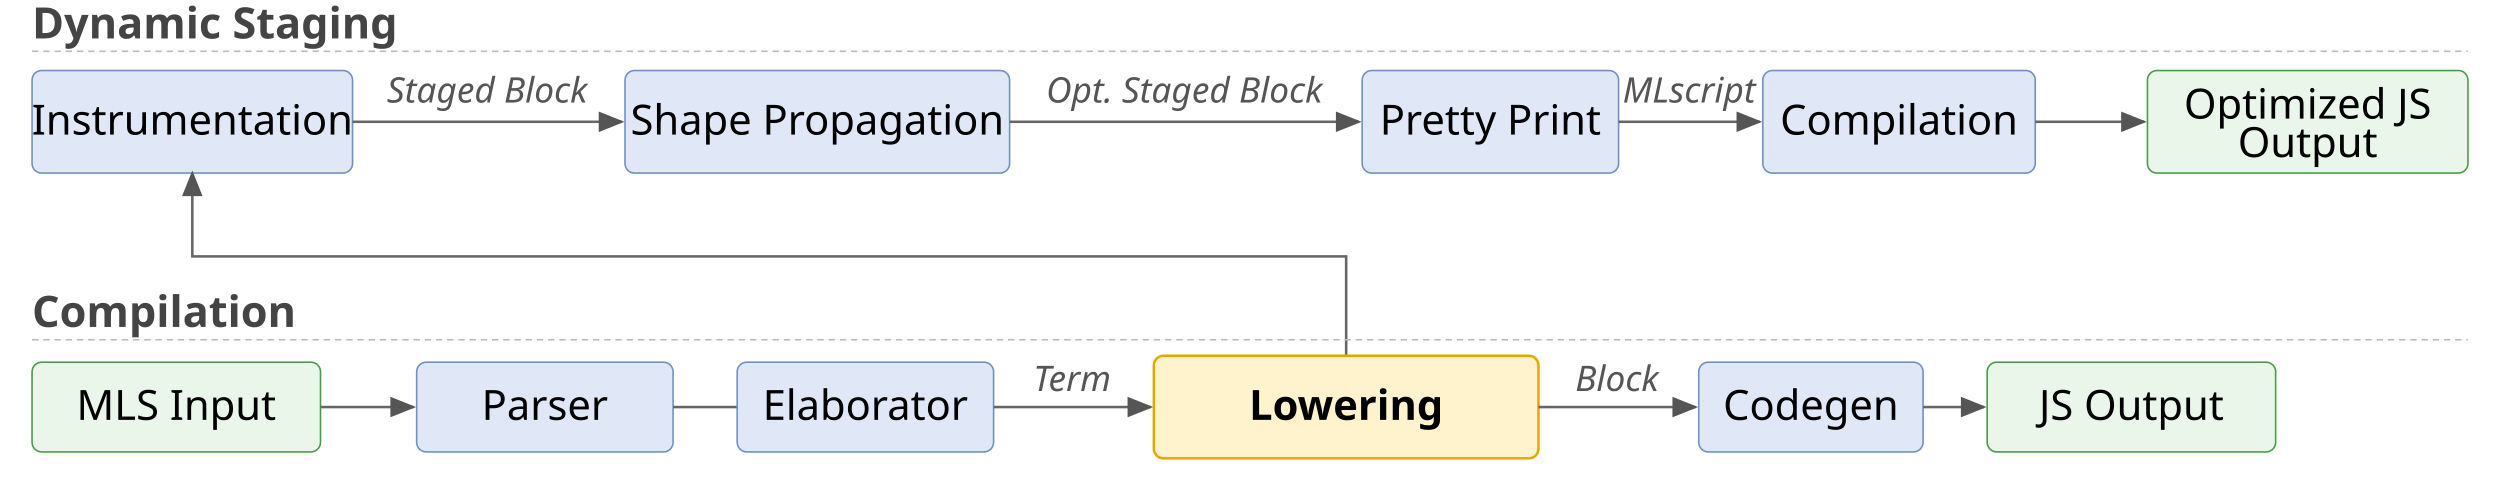
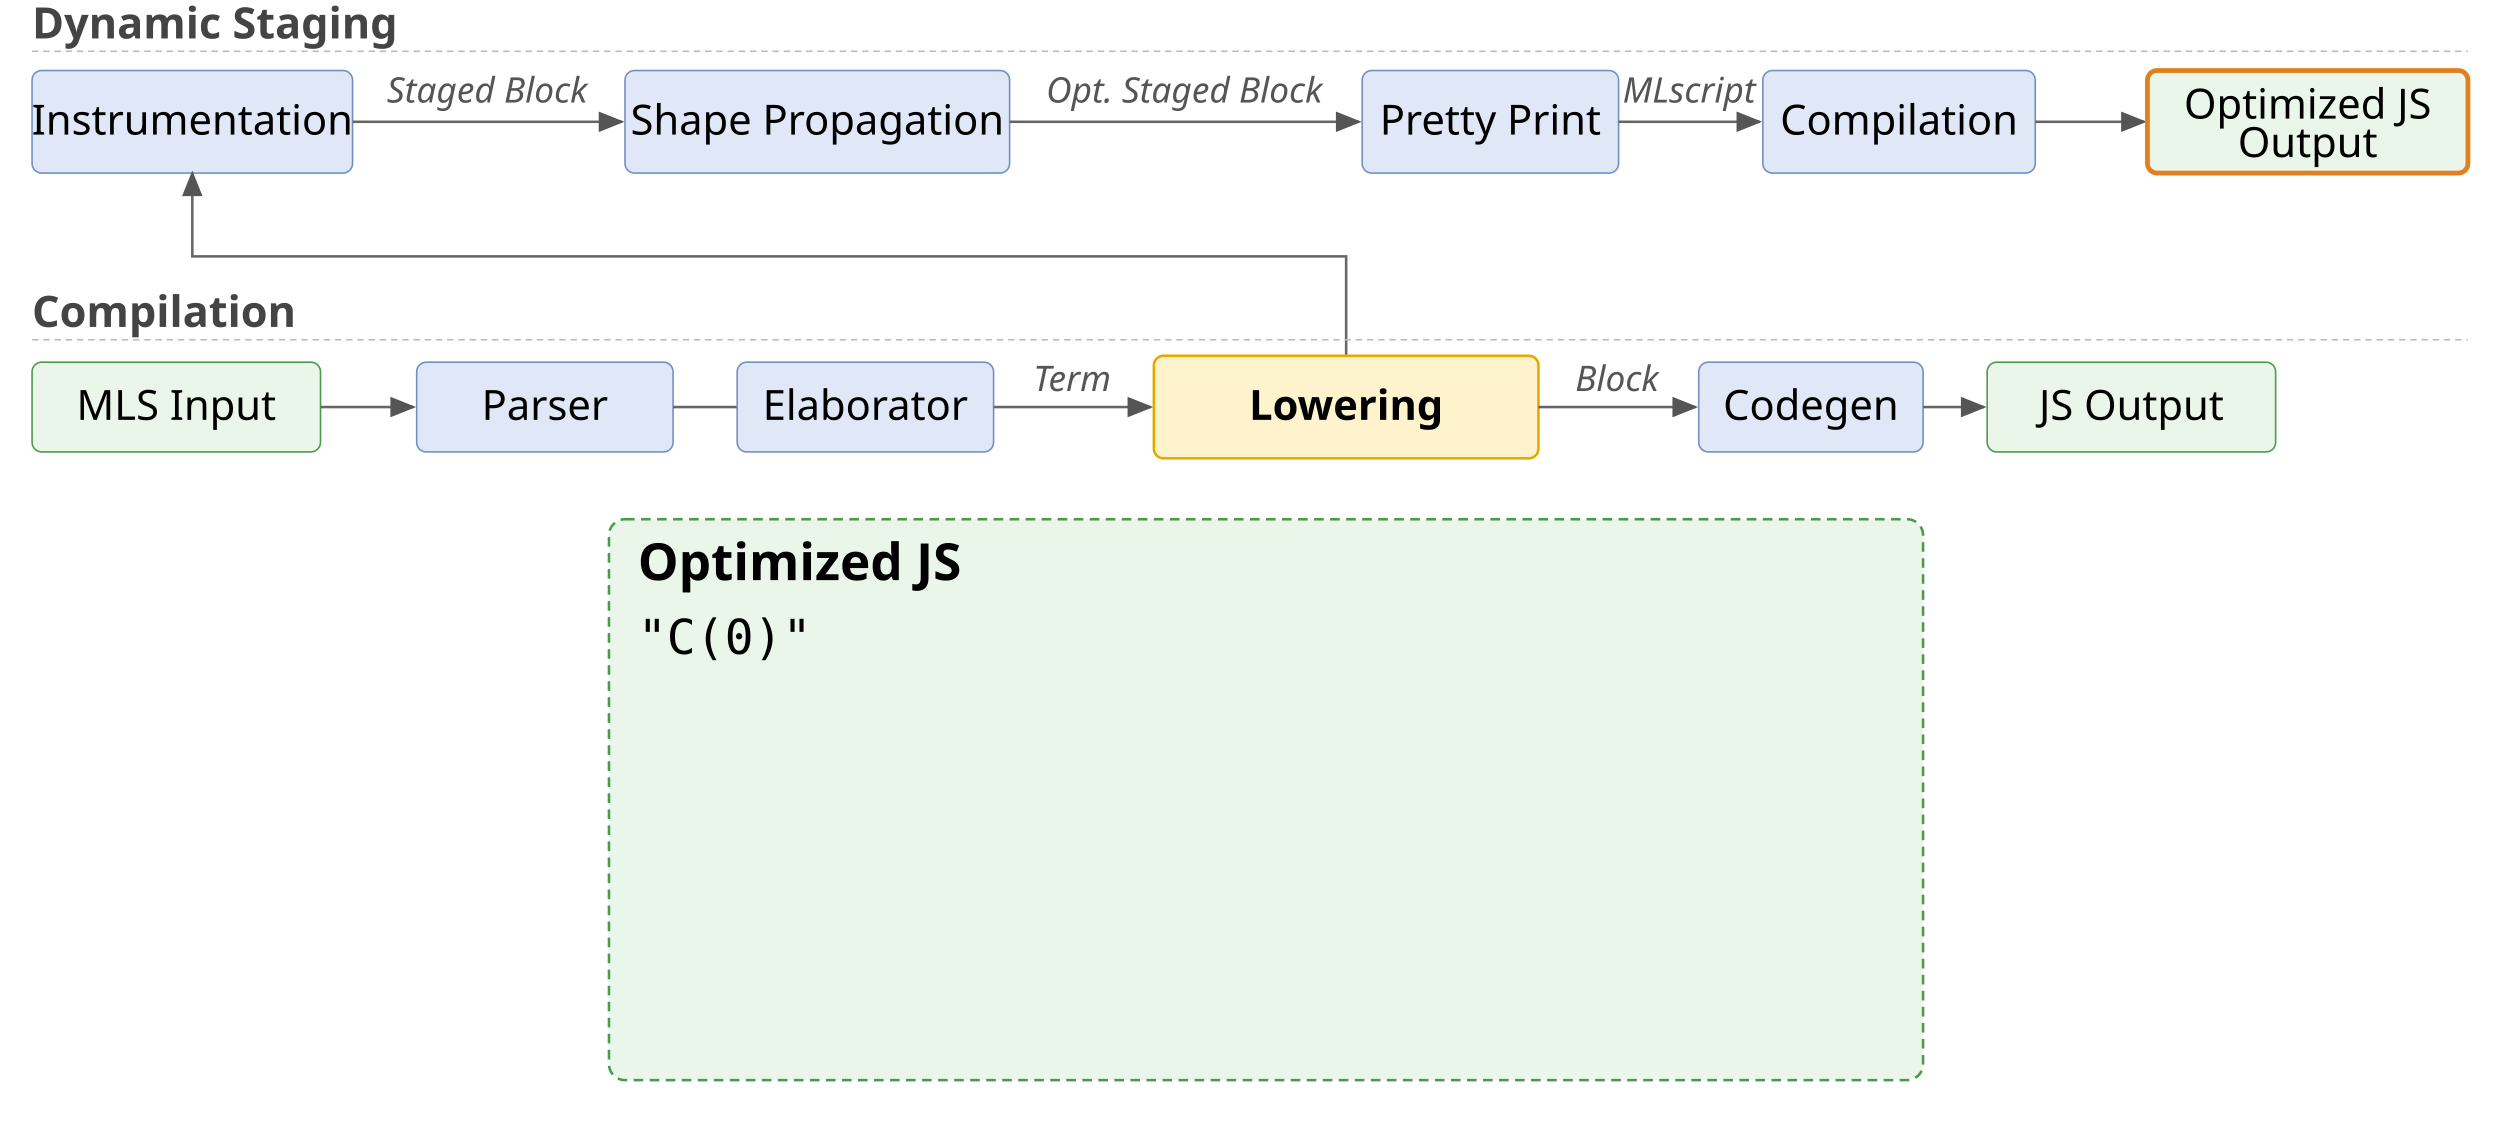
- <svg xmlns="http://www.w3.org/2000/svg" viewBox="0 0 1560 300" font-family="sans-serif" xml:space="preserve">
+ <svg xmlns="http://www.w3.org/2000/svg" viewBox="0 0 1560 700" font-family="sans-serif" xml:space="preserve">
  <defs>
    <marker id="a" markerWidth="10" markerHeight="8" refX="9" refY="4" orient="auto">
      <path d="M0,0 L0,8 L10,4 z" fill="#555" />
    </marker>
    <marker id="ah" markerWidth="10" markerHeight="8" refX="9" refY="4" orient="auto">
      <path d="M0,0 L0,8 L10,4 z" fill="#e08020" />
    </marker>
    <style>
      .mono { font-family: Menlo, Consolas, monospace; font-size: 30px; }
      .ttl  { font-weight: bold; font-size: 32px; }
      .lbl  { font-size: 22px; font-style: italic; fill: #555; }
      .row  { font-weight: bold; font-size: 27px; fill: #444; }
      .hl   { stroke: #e08020; stroke-width: 3; fill: none; }
      text  { font-size: 26px; }
    </style>
  </defs>
  <text x="20" y="24" class="row">Dynamic Staging</text>
  <line x1="20" y1="32" x2="1540" y2="32" stroke="#bbb" stroke-dasharray="4,3" />
  <rect x="20" y="44" width="200" height="64" rx="6" fill="#e0e8f8" stroke="#7090c0" />
  <text x="120" y="84" text-anchor="middle">Instrumentation</text>
  <rect x="390" y="44" width="240" height="64" rx="6" fill="#e0e8f8" stroke="#7090c0" />
  <text x="510" y="84" text-anchor="middle">Shape Propagation</text>
  <rect x="850" y="44" width="160" height="64" rx="6" fill="#e0e8f8" stroke="#7090c0" />
  <text x="930" y="84" text-anchor="middle">Pretty Print</text>
  <rect x="1100" y="44" width="170" height="64" rx="6" fill="#e0e8f8" stroke="#7090c0" />
  <text x="1185" y="84" text-anchor="middle">Compilation</text>
  <rect x="1340" y="44" width="200" height="64" rx="6" fill="#eaf6ea" stroke="#4a9a4a" />
  <text x="1440" y="74" text-anchor="middle" font-size="22">Optimized JS</text>
  <text x="1440" y="98" text-anchor="middle" font-size="22">Output</text>
  <line x1="220" y1="76" x2="388" y2="76" stroke="#666" stroke-width="1.6" marker-end="url(#a)" />
  <text x="304" y="64" text-anchor="middle" class="lbl">Staged Block</text>
  <line x1="630" y1="76" x2="848" y2="76" stroke="#666" stroke-width="1.6" marker-end="url(#a)" />
  <text x="739" y="64" text-anchor="middle" class="lbl">Opt. Staged Block</text>
  <line x1="1010" y1="76" x2="1098" y2="76" stroke="#666" stroke-width="1.6" marker-end="url(#a)" />
  <text x="1054" y="64" text-anchor="middle" class="lbl">MLscript</text>
  <line x1="1270" y1="76" x2="1338" y2="76" stroke="#666" stroke-width="1.6" marker-end="url(#a)" />
  <path d="M 840 222 L 840 160 L 120 160 L 120 108" fill="none" stroke="#666" stroke-width="1.6" marker-end="url(#a)" />
  <text x="20" y="204" class="row">Compilation</text>
  <line x1="20" y1="212" x2="1540" y2="212" stroke="#bbb" stroke-dasharray="4,3" />
  <rect x="20" y="226" width="180" height="56" rx="6" fill="#eaf6ea" stroke="#4a9a4a" />
  <text x="110" y="262" text-anchor="middle">MLS Input</text>
  <line x1="200" y1="254" x2="258" y2="254" stroke="#666" stroke-width="1.6" marker-end="url(#a)" />
  <rect x="260" y="226" width="160" height="56" rx="6" fill="#e0e8f8" stroke="#7090c0" />
  <text x="340" y="262" text-anchor="middle">Parser</text>
  <line x1="420" y1="254" x2="478" y2="254" stroke="#666" stroke-width="1.6" marker-end="url(#a)" />
  <rect x="460" y="226" width="160" height="56" rx="6" fill="#e0e8f8" stroke="#7090c0" />
  <text x="540" y="262" text-anchor="middle">Elaborator</text>
  <line x1="620" y1="254" x2="718" y2="254" stroke="#666" stroke-width="1.6" marker-end="url(#a)" />
  <text x="669" y="244" text-anchor="middle" class="lbl">Term</text>
  <rect x="720" y="222" width="240" height="64" rx="6" fill="#fff3cd" stroke="#e6a800" stroke-width="1.6" />
  <text x="840" y="262" text-anchor="middle" font-weight="bold">Lowering</text>
  <line x1="960" y1="254" x2="1058" y2="254" stroke="#666" stroke-width="1.6" marker-end="url(#a)" />
  <text x="1009" y="244" text-anchor="middle" class="lbl">Block</text>
  <rect x="1060" y="226" width="140" height="56" rx="6" fill="#e0e8f8" stroke="#7090c0" />
  <text x="1130" y="262" text-anchor="middle">Codegen</text>
  <line x1="1200" y1="254" x2="1238" y2="254" stroke="#666" stroke-width="1.6" marker-end="url(#a)" />
  <rect x="1240" y="226" width="180" height="56" rx="6" fill="#eaf6ea" stroke="#4a9a4a" />
  <text x="1330" y="262" text-anchor="middle">JS Output</text>
+   <rect x="1340" y="44" width="200" height="64" rx="6" fill="none" stroke="#e08020" stroke-width="3" />
+   <rect x="380" y="324" width="820" height="350" rx="10" fill="#eaf6ea" stroke="#4a9a4a" stroke-width="1.6" stroke-dasharray="6,4" />
+   <text x="398" y="362" class="ttl">Optimized JS</text>
+   <text x="398" y="408" class="mono">"C(0)"</text>
</svg>
